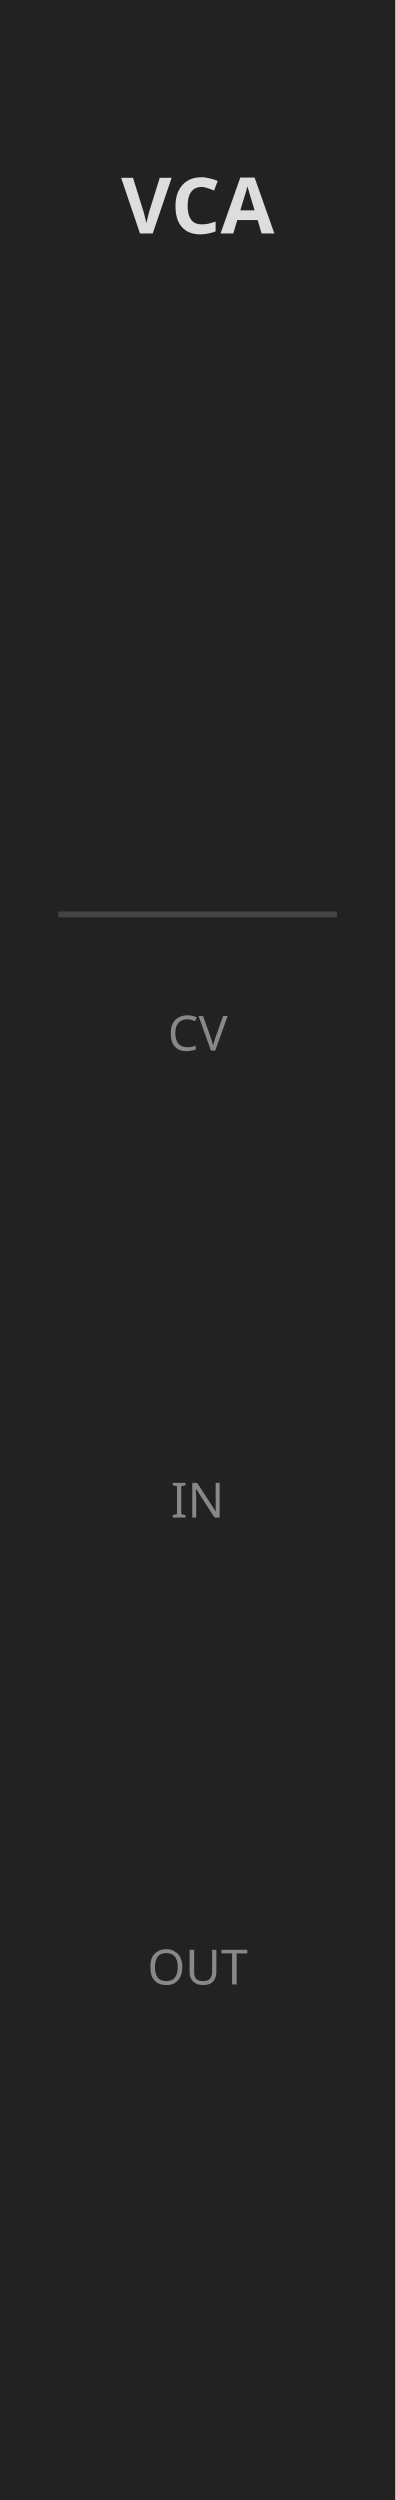
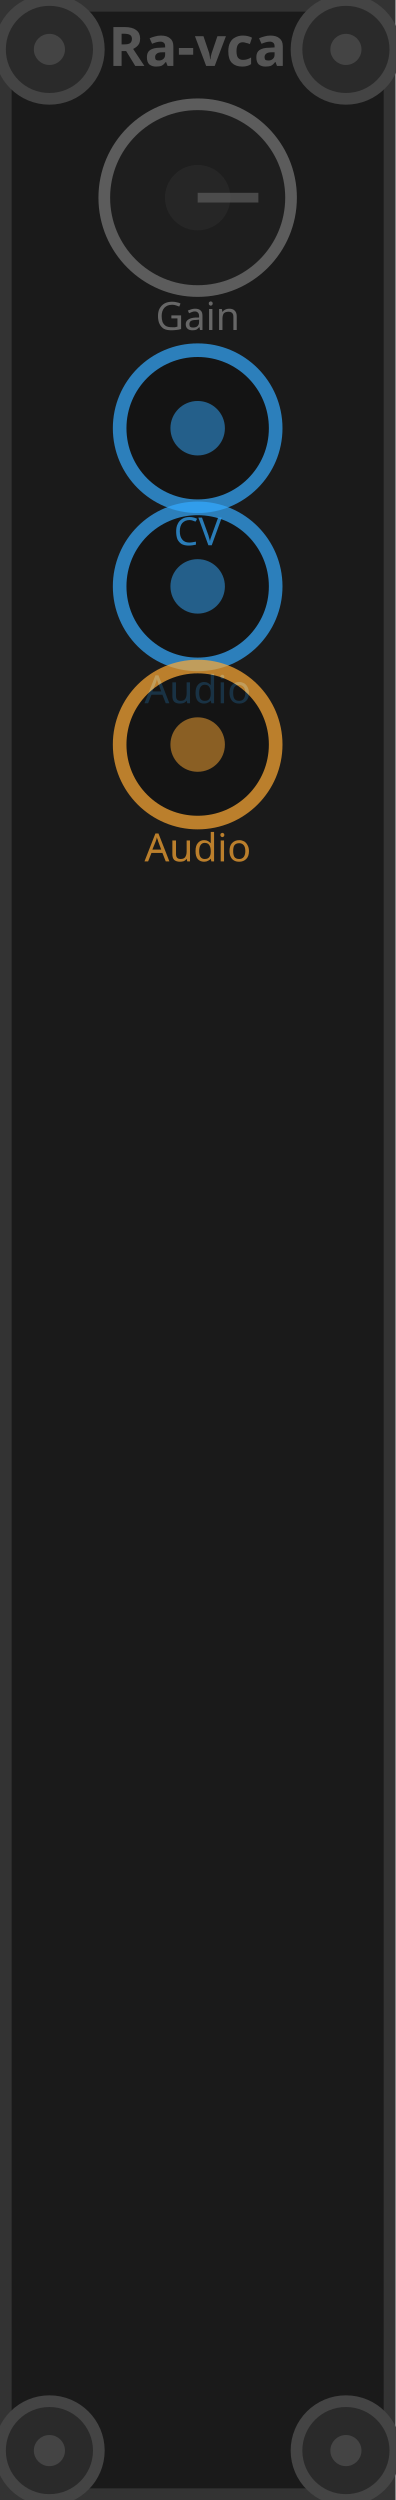
<svg xmlns="http://www.w3.org/2000/svg" viewBox="0 0 20.32 128.5" width="20.32mm" height="128.5mm">
-   <rect width="20.32" height="128.5" fill="#222" />
-   <text x="10.16" y="12" fill="#ddd" font-size="4" font-family="sans-serif" text-anchor="middle" font-weight="bold">VCA</text>
-   <line x1="3" y1="47" x2="17.32" y2="47" stroke="#444" stroke-width="0.3" />
-   <text x="10.16" y="54" fill="#888" font-size="2.5" font-family="sans-serif" text-anchor="middle">CV</text>
-   <text x="10.16" y="78" fill="#888" font-size="2.5" font-family="sans-serif" text-anchor="middle">IN</text>
-   <text x="10.16" y="102" fill="#888" font-size="2.5" font-family="sans-serif" text-anchor="middle">OUT</text>
+   <rect width="20.32" height="128.5" fill="#1a1a1a" />
+   <rect x="0.3" y="0.3" width="19.72" height="127.9" fill="none" stroke="#333" stroke-width="0.6" />
+   <circle cx="2.54" cy="2.54" r="2.54" fill="#2a2a2a" stroke="#444" stroke-width="0.6" />
+   <circle cx="2.54" cy="2.54" r="0.8" fill="#444" />
+   <circle cx="2.54" cy="125.96" r="2.54" fill="#2a2a2a" stroke="#444" stroke-width="0.6" />
+   <circle cx="2.54" cy="125.96" r="0.8" fill="#444" />
+   <circle cx="17.78" cy="2.54" r="2.54" fill="#2a2a2a" stroke="#444" stroke-width="0.6" />
+   <circle cx="17.78" cy="2.54" r="0.8" fill="#444" />
+   <circle cx="17.78" cy="125.96" r="2.54" fill="#2a2a2a" stroke="#444" stroke-width="0.6" />
+   <circle cx="17.78" cy="125.96" r="0.8" fill="#444" />
+   <text x="10.16" y="3.39" fill="#555" font-family="sans-serif" font-size="2.8" text-anchor="middle" font-weight="bold">Ra-vca</text>
+   <circle cx="10.16" cy="10.16" r="4.80" fill="#222" stroke="#888" stroke-width="0.6" opacity="0.6" />
+   <circle cx="10.16" cy="10.16" r="1.68" fill="#333" opacity="0.4" />
+   <line x1="10.16" y1="10.16" x2="13.28" y2="10.16" stroke="#666" stroke-width="0.5" opacity="0.6" />
+   <text x="10.16" y="16.96" fill="#888" font-family="sans-serif" font-size="2.0" text-anchor="middle" opacity="0.7">Gain</text>
+   <circle cx="10.16" cy="30.14" r="4.01" fill="#111" stroke="#3af" stroke-width="0.7" opacity="0.7" />
+   <circle cx="10.16" cy="30.14" r="1.40" fill="#3af" opacity="0.5" />
+   <text x="10.16" y="36.15" fill="#3af" font-family="sans-serif" font-size="2.0" text-anchor="middle" opacity="0.7">Audio</text>
+   <circle cx="10.16" cy="22.01" r="4.01" fill="#111" stroke="#3af" stroke-width="0.7" opacity="0.7" />
+   <circle cx="10.16" cy="22.01" r="1.40" fill="#3af" opacity="0.5" />
+   <text x="10.16" y="28.03" fill="#3af" font-family="sans-serif" font-size="2.0" text-anchor="middle" opacity="0.7">CV</text>
+   <circle cx="10.16" cy="38.27" r="4.01" fill="#111" stroke="#fa3" stroke-width="0.7" opacity="0.7" />
+   <circle cx="10.16" cy="38.27" r="1.40" fill="#fa3" opacity="0.5" />
+   <text x="10.16" y="44.28" fill="#fa3" font-family="sans-serif" font-size="2.0" text-anchor="middle" opacity="0.7">Audio</text>
</svg>
